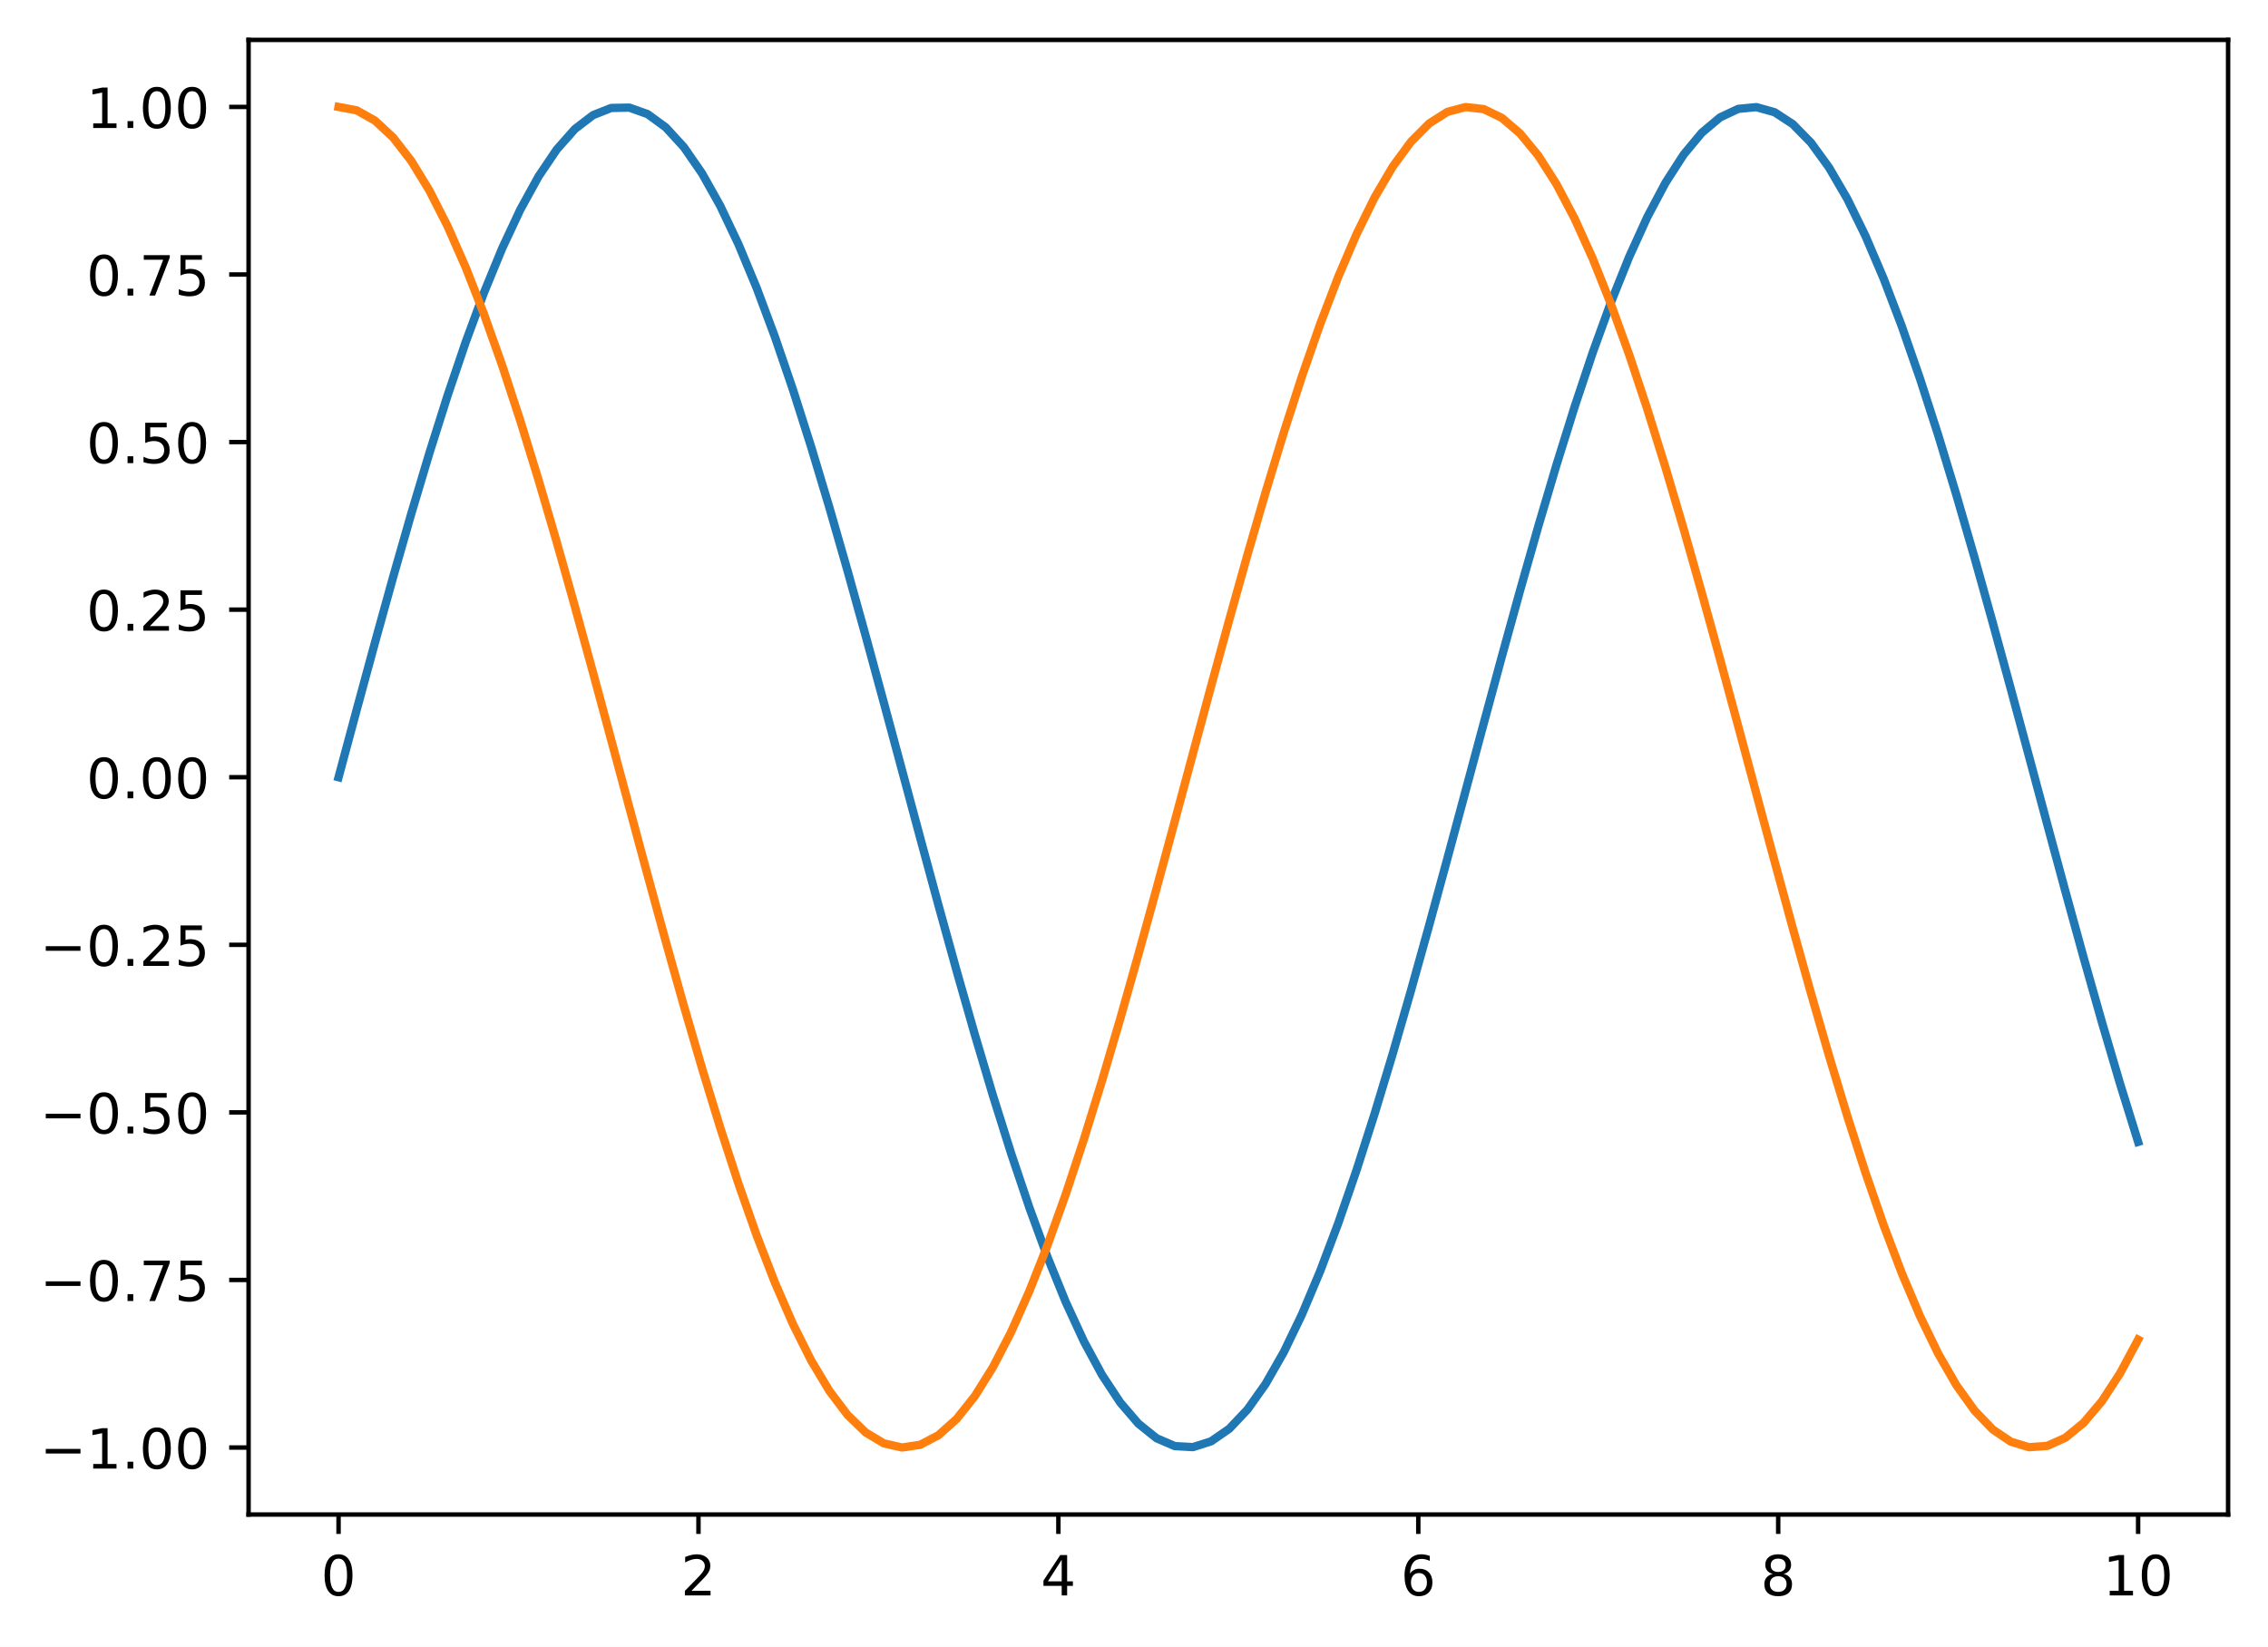
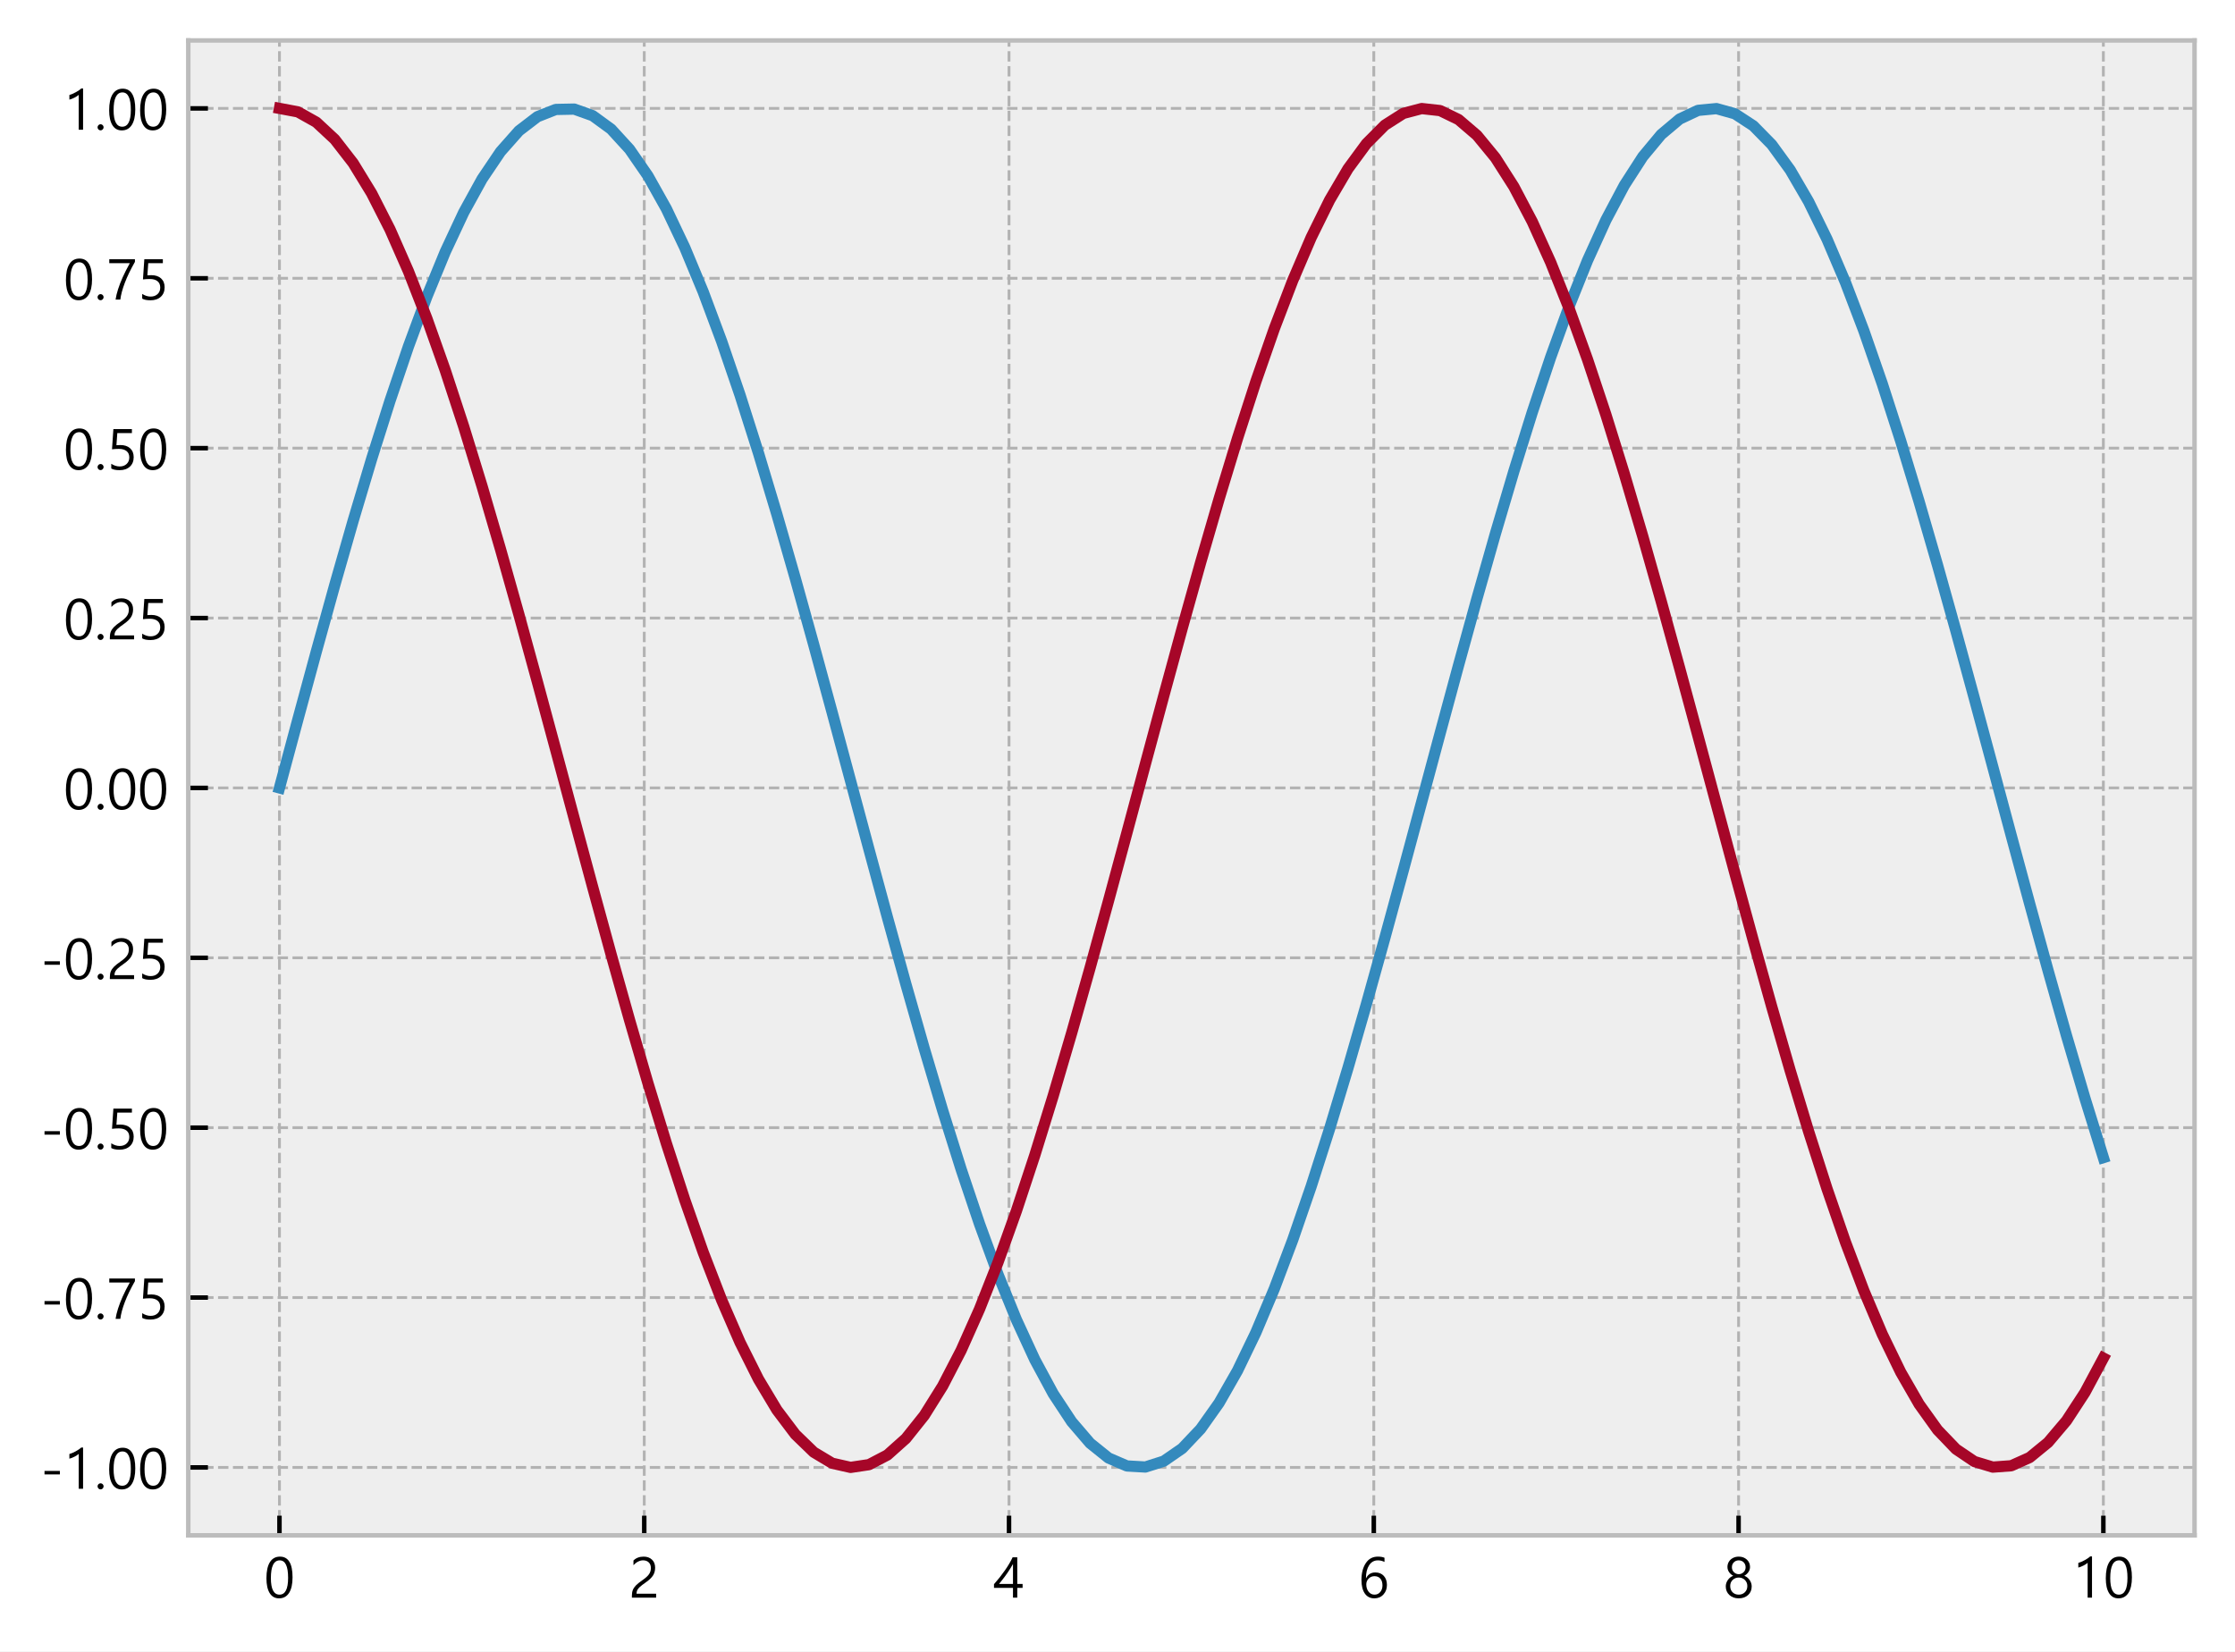
- <svg xmlns="http://www.w3.org/2000/svg" xmlns:xlink="http://www.w3.org/1999/xlink" width="409.165pt" height="297.19pt" viewBox="0 0 409.165 297.19" version="1.1">
+ <svg xmlns="http://www.w3.org/2000/svg" xmlns:xlink="http://www.w3.org/1999/xlink" width="397.832pt" height="293.968pt" viewBox="0 0 397.832 293.968" version="1.1">
  <defs>
    <style type="text/css">*{stroke-linejoin: round; stroke-linecap: butt}</style>
  </defs>
  <g id="figure_1">
    <g id="patch_1">
-       <path d="M 0 297.19  L 409.165 297.19  L 409.165 0  L 0 0  z " style="fill: #ffffff" />
+       <path d="M 0 293.968  L 397.832 293.968  L 397.832 0  L 0 0  z " style="fill: #ffffff" />
    </g>
    <g id="axes_1">
      <g id="patch_2">
-         <path d="M 44.845 273.312  L 401.965 273.312  L 401.965 7.2  L 44.845 7.2  z " style="fill: #ffffff" />
+         <path d="M 33.513 273.312  L 390.632 273.312  L 390.632 7.2  L 33.513 7.2  z " style="fill: #eeeeee" />
      </g>
      <g id="matplotlib.axis_1">
        <g id="xtick_1">
          <g id="line2d_1">
+             <path d="M 49.745 273.312  L 49.745 7.2  " clip-path="url(#pabc4a43510)" style="fill: none; stroke-dasharray: 1.85,0.8; stroke-dashoffset: 0; stroke: #b2b2b2; stroke-width: 0.5" />
+           </g>
+           <g id="line2d_2">
            <defs>
-               <path id="m4a1c28ba4c" d="M 0 0  L 0 3.5  " style="stroke: #000000; stroke-width: 0.8" />
+               <path id="md2c766c193" d="M 0 0  L 0 -3.5  " style="stroke: #000000; stroke-width: 0.8" />
            </defs>
            <g>
-               <use xlink:href="#m4a1c28ba4c" x="61.078" y="273.312" style="stroke: #000000; stroke-width: 0.8" />
+               <use xlink:href="#md2c766c193" x="49.745" y="273.312" style="stroke: #000000; stroke-width: 0.8" />
            </g>
          </g>
          <g id="text_1">
-             <g transform="translate(57.89679 287.9104) scale(0.1 -0.1)">
-               <defs>
-                 <path id="DejaVuSans-30" d="M 2034 4250  Q 1547 4250 1301 3770  Q 1056 3291 1056 2328  Q 1056 1369 1301 889  Q 1547 409 2034 409  Q 2525 409 2770 889  Q 3016 1369 3016 2328  Q 3016 3291 2770 3770  Q 2525 4250 2034 4250  z M 2034 4750  Q 2819 4750 3233 4129  Q 3647 3509 3647 2328  Q 3647 1150 3233 529  Q 2819 -91 2034 -91  Q 1250 -91 836 529  Q 422 1150 422 2328  Q 422 3509 836 4129  Q 1250 4750 2034 4750  z " transform="scale(0.015625)" />
-               </defs>
-               <use xlink:href="#DejaVuSans-30" />
+             <g transform="translate(46.99132 284.4042) scale(0.1 -0.1)">
+               <defs>
+                 <path id="MalgunGothic-30" d="M 278 2206  Q 278 3425 675 4050  Q 1072 4675 1819 4675  Q 3253 4675 3253 2319  Q 3253 1156 2854 539  Q 2456 -78 1716 -78  Q 1016 -78 647 520  Q 278 1119 278 2206  z M 784 2231  Q 784 344 1769 344  Q 2747 344 2747 2259  Q 2747 4250 1794 4250  Q 784 4250 784 2231  z " transform="scale(0.015625)" />
+               </defs>
+               <use xlink:href="#MalgunGothic-30" />
            </g>
          </g>
        </g>
        <g id="xtick_2">
-           <g id="line2d_2">
-             <g>
-               <use xlink:href="#m4a1c28ba4c" x="126.009" y="273.312" style="stroke: #000000; stroke-width: 0.8" />
+           <g id="line2d_3">
+             <path d="M 114.676 273.312  L 114.676 7.2  " clip-path="url(#pabc4a43510)" style="fill: none; stroke-dasharray: 1.85,0.8; stroke-dashoffset: 0; stroke: #b2b2b2; stroke-width: 0.5" />
+           </g>
+           <g id="line2d_4">
+             <g>
+               <use xlink:href="#md2c766c193" x="114.676" y="273.312" style="stroke: #000000; stroke-width: 0.8" />
            </g>
          </g>
          <g id="text_2">
-             <g transform="translate(122.8277 287.9104) scale(0.1 -0.1)">
-               <defs>
-                 <path id="DejaVuSans-32" d="M 1228 531  L 3431 531  L 3431 0  L 469 0  L 469 531  Q 828 903 1448 1529  Q 2069 2156 2228 2338  Q 2531 2678 2651 2914  Q 2772 3150 2772 3378  Q 2772 3750 2511 3984  Q 2250 4219 1831 4219  Q 1534 4219 1204 4116  Q 875 4013 500 3803  L 500 4441  Q 881 4594 1212 4672  Q 1544 4750 1819 4750  Q 2544 4750 2975 4387  Q 3406 4025 3406 3419  Q 3406 3131 3298 2873  Q 3191 2616 2906 2266  Q 2828 2175 2409 1742  Q 1991 1309 1228 531  z " transform="scale(0.015625)" />
-               </defs>
-               <use xlink:href="#DejaVuSans-32" />
+             <g transform="translate(111.9222 284.4042) scale(0.1 -0.1)">
+               <defs>
+                 <path id="MalgunGothic-32" d="M 2519 3372  Q 2519 3784 2275 4018  Q 2031 4253 1628 4253  Q 1341 4253 1053 4104  Q 766 3956 534 3697  L 534 4234  Q 981 4675 1691 4675  Q 2281 4675 2642 4334  Q 3003 3994 3003 3416  Q 3003 2919 2772 2545  Q 2541 2172 1984 1775  Q 1459 1406 1254 1215  Q 1050 1025 967 854  Q 884 684 884 450  L 3116 450  L 3116 0  L 356 0  L 356 225  Q 356 603 461 870  Q 566 1138 811 1392  Q 1056 1647 1597 2022  Q 2091 2363 2305 2670  Q 2519 2978 2519 3372  z " transform="scale(0.015625)" />
+               </defs>
+               <use xlink:href="#MalgunGothic-32" />
            </g>
          </g>
        </g>
        <g id="xtick_3">
-           <g id="line2d_3">
-             <g>
-               <use xlink:href="#m4a1c28ba4c" x="190.94" y="273.312" style="stroke: #000000; stroke-width: 0.8" />
+           <g id="line2d_5">
+             <path d="M 179.607 273.312  L 179.607 7.2  " clip-path="url(#pabc4a43510)" style="fill: none; stroke-dasharray: 1.85,0.8; stroke-dashoffset: 0; stroke: #b2b2b2; stroke-width: 0.5" />
+           </g>
+           <g id="line2d_6">
+             <g>
+               <use xlink:href="#md2c766c193" x="179.607" y="273.312" style="stroke: #000000; stroke-width: 0.8" />
            </g>
          </g>
          <g id="text_3">
-             <g transform="translate(187.7586 287.9104) scale(0.1 -0.1)">
-               <defs>
-                 <path id="DejaVuSans-34" d="M 2419 4116  L 825 1625  L 2419 1625  L 2419 4116  z M 2253 4666  L 3047 4666  L 3047 1625  L 3713 1625  L 3713 1100  L 3047 1100  L 3047 0  L 2419 0  L 2419 1100  L 313 1100  L 313 1709  L 2253 4666  z " transform="scale(0.015625)" />
-               </defs>
-               <use xlink:href="#DejaVuSans-34" />
+             <g transform="translate(176.8531 284.4042) scale(0.1 -0.1)">
+               <defs>
+                 <path id="MalgunGothic-34" d="M 2703 4600  L 2703 1563  L 3309 1563  L 3309 1113  L 2703 1113  L 2703 0  L 2213 0  L 2213 1113  L 50 1113  L 50 1534  Q 728 2297 1295 3109  Q 1863 3922 2172 4600  L 2703 4600  z M 625 1563  L 2213 1563  L 2213 3831  Q 1613 2788 959 1981  L 625 1563  z " transform="scale(0.015625)" />
+               </defs>
+               <use xlink:href="#MalgunGothic-34" />
            </g>
          </g>
        </g>
        <g id="xtick_4">
-           <g id="line2d_4">
-             <g>
-               <use xlink:href="#m4a1c28ba4c" x="255.871" y="273.312" style="stroke: #000000; stroke-width: 0.8" />
+           <g id="line2d_7">
+             <path d="M 244.538 273.312  L 244.538 7.2  " clip-path="url(#pabc4a43510)" style="fill: none; stroke-dasharray: 1.85,0.8; stroke-dashoffset: 0; stroke: #b2b2b2; stroke-width: 0.5" />
+           </g>
+           <g id="line2d_8">
+             <g>
+               <use xlink:href="#md2c766c193" x="244.538" y="273.312" style="stroke: #000000; stroke-width: 0.8" />
            </g>
          </g>
          <g id="text_4">
-             <g transform="translate(252.6895 287.9104) scale(0.1 -0.1)">
-               <defs>
-                 <path id="DejaVuSans-36" d="M 2113 2584  Q 1688 2584 1439 2293  Q 1191 2003 1191 1497  Q 1191 994 1439 701  Q 1688 409 2113 409  Q 2538 409 2786 701  Q 3034 994 3034 1497  Q 3034 2003 2786 2293  Q 2538 2584 2113 2584  z M 3366 4563  L 3366 3988  Q 3128 4100 2886 4159  Q 2644 4219 2406 4219  Q 1781 4219 1451 3797  Q 1122 3375 1075 2522  Q 1259 2794 1537 2939  Q 1816 3084 2150 3084  Q 2853 3084 3261 2657  Q 3669 2231 3669 1497  Q 3669 778 3244 343  Q 2819 -91 2113 -91  Q 1303 -91 875 529  Q 447 1150 447 2328  Q 447 3434 972 4092  Q 1497 4750 2381 4750  Q 2619 4750 2861 4703  Q 3103 4656 3366 4563  z " transform="scale(0.015625)" />
-               </defs>
-               <use xlink:href="#DejaVuSans-36" />
+             <g transform="translate(241.784 284.4042) scale(0.1 -0.1)">
+               <defs>
+                 <path id="MalgunGothic-36" d="M 2981 4069  Q 2619 4250 2228 4250  Q 1591 4250 1228 3689  Q 866 3128 869 2213  L 884 2213  Q 1203 2872 1938 2872  Q 2547 2872 2903 2478  Q 3259 2084 3259 1450  Q 3259 797 2857 359  Q 2456 -78 1825 -78  Q 1116 -78 736 478  Q 356 1034 356 2019  Q 356 3181 847 3928  Q 1338 4675 2222 4675  Q 2700 4675 2981 4544  L 2981 4069  z M 906 1506  Q 906 1022 1165 683  Q 1425 344 1844 344  Q 2247 344 2498 645  Q 2750 947 2750 1388  Q 2750 1888 2509 2167  Q 2269 2447 1838 2447  Q 1444 2447 1175 2173  Q 906 1900 906 1506  z " transform="scale(0.015625)" />
+               </defs>
+               <use xlink:href="#MalgunGothic-36" />
            </g>
          </g>
        </g>
        <g id="xtick_5">
-           <g id="line2d_5">
-             <g>
-               <use xlink:href="#m4a1c28ba4c" x="320.802" y="273.312" style="stroke: #000000; stroke-width: 0.8" />
+           <g id="line2d_9">
+             <path d="M 309.469 273.312  L 309.469 7.2  " clip-path="url(#pabc4a43510)" style="fill: none; stroke-dasharray: 1.85,0.8; stroke-dashoffset: 0; stroke: #b2b2b2; stroke-width: 0.5" />
+           </g>
+           <g id="line2d_10">
+             <g>
+               <use xlink:href="#md2c766c193" x="309.469" y="273.312" style="stroke: #000000; stroke-width: 0.8" />
            </g>
          </g>
          <g id="text_5">
-             <g transform="translate(317.6204 287.9104) scale(0.1 -0.1)">
-               <defs>
-                 <path id="DejaVuSans-38" d="M 2034 2216  Q 1584 2216 1326 1975  Q 1069 1734 1069 1313  Q 1069 891 1326 650  Q 1584 409 2034 409  Q 2484 409 2743 651  Q 3003 894 3003 1313  Q 3003 1734 2745 1975  Q 2488 2216 2034 2216  z M 1403 2484  Q 997 2584 770 2862  Q 544 3141 544 3541  Q 544 4100 942 4425  Q 1341 4750 2034 4750  Q 2731 4750 3128 4425  Q 3525 4100 3525 3541  Q 3525 3141 3298 2862  Q 3072 2584 2669 2484  Q 3125 2378 3379 2068  Q 3634 1759 3634 1313  Q 3634 634 3220 271  Q 2806 -91 2034 -91  Q 1263 -91 848 271  Q 434 634 434 1313  Q 434 1759 690 2068  Q 947 2378 1403 2484  z M 1172 3481  Q 1172 3119 1398 2916  Q 1625 2713 2034 2713  Q 2441 2713 2670 2916  Q 2900 3119 2900 3481  Q 2900 3844 2670 4047  Q 2441 4250 2034 4250  Q 1625 4250 1398 4047  Q 1172 3844 1172 3481  z " transform="scale(0.015625)" />
-               </defs>
-               <use xlink:href="#DejaVuSans-38" />
+             <g transform="translate(306.715 284.4042) scale(0.1 -0.1)">
+               <defs>
+                 <path id="MalgunGothic-38" d="M 303 1281  Q 303 1669 539 2011  Q 775 2353 1153 2494  Q 856 2647 675 2915  Q 494 3184 494 3500  Q 494 3828 659 4098  Q 825 4369 1122 4522  Q 1419 4675 1778 4675  Q 2334 4675 2700 4342  Q 3066 4009 3066 3500  Q 3066 3181 2881 2914  Q 2697 2647 2413 2494  Q 2788 2350 3022 2009  Q 3256 1669 3256 1281  Q 3256 672 2843 297  Q 2431 -78 1778 -78  Q 1131 -78 717 301  Q 303 681 303 1281  z M 809 1328  Q 809 878 1081 611  Q 1353 344 1781 344  Q 2206 344 2482 619  Q 2759 894 2759 1328  Q 2759 1731 2482 2011  Q 2206 2291 1781 2291  Q 1372 2291 1090 2020  Q 809 1750 809 1328  z M 1003 3459  Q 1003 3125 1234 2900  Q 1466 2675 1781 2675  Q 2097 2675 2330 2900  Q 2563 3125 2563 3459  Q 2563 3803 2341 4026  Q 2119 4250 1781 4250  Q 1450 4250 1226 4029  Q 1003 3809 1003 3459  z " transform="scale(0.015625)" />
+               </defs>
+               <use xlink:href="#MalgunGothic-38" />
            </g>
          </g>
        </g>
        <g id="xtick_6">
-           <g id="line2d_6">
-             <g>
-               <use xlink:href="#m4a1c28ba4c" x="385.733" y="273.312" style="stroke: #000000; stroke-width: 0.8" />
+           <g id="line2d_11">
+             <path d="M 374.4 273.312  L 374.4 7.2  " clip-path="url(#pabc4a43510)" style="fill: none; stroke-dasharray: 1.85,0.8; stroke-dashoffset: 0; stroke: #b2b2b2; stroke-width: 0.5" />
+           </g>
+           <g id="line2d_12">
+             <g>
+               <use xlink:href="#md2c766c193" x="374.4" y="273.312" style="stroke: #000000; stroke-width: 0.8" />
            </g>
          </g>
          <g id="text_6">
-             <g transform="translate(379.3701 287.9104) scale(0.1 -0.1)">
-               <defs>
-                 <path id="DejaVuSans-31" d="M 794 531  L 1825 531  L 1825 4091  L 703 3866  L 703 4441  L 1819 4666  L 2450 4666  L 2450 531  L 3481 531  L 3481 0  L 794 0  L 794 531  z " transform="scale(0.015625)" />
-               </defs>
-               <use xlink:href="#DejaVuSans-31" />
-               <use xlink:href="#DejaVuSans-30" x="63.623" />
+             <g transform="translate(368.892 284.4042) scale(0.1 -0.1)">
+               <defs>
+                 <path id="MalgunGothic-31" d="M 2231 0  L 1734 0  L 1734 3972  Q 1591 3828 1266 3661  Q 941 3494 672 3428  L 672 3959  Q 1016 4056 1409 4275  Q 1803 4494 2031 4700  L 2231 4700  L 2231 0  z " transform="scale(0.015625)" />
+               </defs>
+               <use xlink:href="#MalgunGothic-31" />
+               <use xlink:href="#MalgunGothic-30" x="55.078" />
            </g>
          </g>
        </g>
      </g>
      <g id="matplotlib.axis_2">
        <g id="ytick_1">
-           <g id="line2d_7">
+           <g id="line2d_13">
+             <path d="M 33.513 261.222  L 390.632 261.222  " clip-path="url(#pabc4a43510)" style="fill: none; stroke-dasharray: 1.85,0.8; stroke-dashoffset: 0; stroke: #b2b2b2; stroke-width: 0.5" />
+           </g>
+           <g id="line2d_14">
            <defs>
-               <path id="mdcab8901da" d="M 0 0  L -3.5 0  " style="stroke: #000000; stroke-width: 0.8" />
+               <path id="mb846f2d282" d="M 0 0  L 3.5 0  " style="stroke: #000000; stroke-width: 0.8" />
            </defs>
            <g>
-               <use xlink:href="#mdcab8901da" x="44.845" y="261.222" style="stroke: #000000; stroke-width: 0.8" />
+               <use xlink:href="#mb846f2d282" x="33.513" y="261.222" style="stroke: #000000; stroke-width: 0.8" />
            </g>
          </g>
          <g id="text_7">
-             <g transform="translate(7.2 265.0216) scale(0.1 -0.1)">
-               <defs>
-                 <path id="DejaVuSans-2212" d="M 678 2272  L 4684 2272  L 4684 1741  L 678 1741  L 678 2272  z " transform="scale(0.015625)" />
-                 <path id="DejaVuSans-2e" d="M 684 794  L 1344 794  L 1344 0  L 684 0  L 684 794  z " transform="scale(0.015625)" />
-               </defs>
-               <use xlink:href="#DejaVuSans-2212" />
-               <use xlink:href="#DejaVuSans-31" x="83.789" />
-               <use xlink:href="#DejaVuSans-2e" x="147.412" />
-               <use xlink:href="#DejaVuSans-30" x="179.199" />
-               <use xlink:href="#DejaVuSans-30" x="242.822" />
+             <g transform="translate(7.2 265.0185) scale(0.1 -0.1)">
+               <defs>
+                 <path id="MalgunGothic-2d" d="M 2213 1634  L 463 1634  L 463 2031  L 2213 2031  L 2213 1634  z " transform="scale(0.015625)" />
+                 <path id="MalgunGothic-2e" d="M 356 275  Q 356 422 459 523  Q 563 625 700 625  Q 838 625 941 523  Q 1044 422 1044 275  Q 1044 138 942 33  Q 841 -72 700 -72  Q 559 -72 457 29  Q 356 131 356 275  z " transform="scale(0.015625)" />
+               </defs>
+               <use xlink:href="#MalgunGothic-2d" />
+               <use xlink:href="#MalgunGothic-31" x="41.016" />
+               <use xlink:href="#MalgunGothic-2e" x="96.094" />
+               <use xlink:href="#MalgunGothic-30" x="117.969" />
+               <use xlink:href="#MalgunGothic-30" x="173.047" />
            </g>
          </g>
        </g>
        <g id="ytick_2">
-           <g id="line2d_8">
-             <g>
-               <use xlink:href="#mdcab8901da" x="44.845" y="230.982" style="stroke: #000000; stroke-width: 0.8" />
+           <g id="line2d_15">
+             <path d="M 33.513 230.982  L 390.632 230.982  " clip-path="url(#pabc4a43510)" style="fill: none; stroke-dasharray: 1.85,0.8; stroke-dashoffset: 0; stroke: #b2b2b2; stroke-width: 0.5" />
+           </g>
+           <g id="line2d_16">
+             <g>
+               <use xlink:href="#mb846f2d282" x="33.513" y="230.982" style="stroke: #000000; stroke-width: 0.8" />
            </g>
          </g>
          <g id="text_8">
-             <g transform="translate(7.2 234.7808) scale(0.1 -0.1)">
-               <defs>
-                 <path id="DejaVuSans-37" d="M 525 4666  L 3525 4666  L 3525 4397  L 1831 0  L 1172 0  L 2766 4134  L 525 4134  L 525 4666  z " transform="scale(0.015625)" />
-                 <path id="DejaVuSans-35" d="M 691 4666  L 3169 4666  L 3169 4134  L 1269 4134  L 1269 2991  Q 1406 3038 1543 3061  Q 1681 3084 1819 3084  Q 2600 3084 3056 2656  Q 3513 2228 3513 1497  Q 3513 744 3044 326  Q 2575 -91 1722 -91  Q 1428 -91 1123 -41  Q 819 9 494 109  L 494 744  Q 775 591 1075 516  Q 1375 441 1709 441  Q 2250 441 2565 725  Q 2881 1009 2881 1497  Q 2881 1984 2565 2268  Q 2250 2553 1709 2553  Q 1456 2553 1204 2497  Q 953 2441 691 2322  L 691 4666  z " transform="scale(0.015625)" />
-               </defs>
-               <use xlink:href="#DejaVuSans-2212" />
-               <use xlink:href="#DejaVuSans-30" x="83.789" />
-               <use xlink:href="#DejaVuSans-2e" x="147.412" />
-               <use xlink:href="#DejaVuSans-37" x="179.199" />
-               <use xlink:href="#DejaVuSans-35" x="242.822" />
+             <g transform="translate(7.2 234.7777) scale(0.1 -0.1)">
+               <defs>
+                 <path id="MalgunGothic-37" d="M 3213 4297  Q 2478 3006 2064 1918  Q 1650 831 1550 0  L 1009 0  Q 1084 531 1290 1176  Q 1497 1822 1815 2537  Q 2134 3253 2631 4147  L 291 4147  L 291 4600  L 3213 4600  L 3213 4297  z " transform="scale(0.015625)" />
+                 <path id="MalgunGothic-35" d="M 3072 1403  Q 3072 722 2636 322  Q 2200 -78 1469 -78  Q 828 -78 516 113  L 516 650  Q 994 344 1475 344  Q 1969 344 2270 630  Q 2572 916 2572 1372  Q 2572 1838 2265 2092  Q 1959 2347 1381 2347  Q 994 2347 603 2300  L 759 4600  L 2869 4600  L 2869 4147  L 1206 4147  L 1106 2763  Q 1347 2784 1547 2784  Q 2263 2784 2667 2414  Q 3072 2044 3072 1403  z " transform="scale(0.015625)" />
+               </defs>
+               <use xlink:href="#MalgunGothic-2d" />
+               <use xlink:href="#MalgunGothic-30" x="41.016" />
+               <use xlink:href="#MalgunGothic-2e" x="96.094" />
+               <use xlink:href="#MalgunGothic-37" x="117.969" />
+               <use xlink:href="#MalgunGothic-35" x="173.047" />
            </g>
          </g>
        </g>
        <g id="ytick_3">
-           <g id="line2d_9">
-             <g>
-               <use xlink:href="#mdcab8901da" x="44.845" y="200.741" style="stroke: #000000; stroke-width: 0.8" />
+           <g id="line2d_17">
+             <path d="M 33.513 200.741  L 390.632 200.741  " clip-path="url(#pabc4a43510)" style="fill: none; stroke-dasharray: 1.85,0.8; stroke-dashoffset: 0; stroke: #b2b2b2; stroke-width: 0.5" />
+           </g>
+           <g id="line2d_18">
+             <g>
+               <use xlink:href="#mb846f2d282" x="33.513" y="200.741" style="stroke: #000000; stroke-width: 0.8" />
            </g>
          </g>
          <g id="text_9">
-             <g transform="translate(7.2 204.54) scale(0.1 -0.1)">
-               <use xlink:href="#DejaVuSans-2212" />
-               <use xlink:href="#DejaVuSans-30" x="83.789" />
-               <use xlink:href="#DejaVuSans-2e" x="147.412" />
-               <use xlink:href="#DejaVuSans-35" x="179.199" />
-               <use xlink:href="#DejaVuSans-30" x="242.822" />
+             <g transform="translate(7.2 204.5369) scale(0.1 -0.1)">
+               <use xlink:href="#MalgunGothic-2d" />
+               <use xlink:href="#MalgunGothic-30" x="41.016" />
+               <use xlink:href="#MalgunGothic-2e" x="96.094" />
+               <use xlink:href="#MalgunGothic-35" x="117.969" />
+               <use xlink:href="#MalgunGothic-30" x="173.047" />
            </g>
          </g>
        </g>
        <g id="ytick_4">
-           <g id="line2d_10">
-             <g>
-               <use xlink:href="#mdcab8901da" x="44.845" y="170.5" style="stroke: #000000; stroke-width: 0.8" />
+           <g id="line2d_19">
+             <path d="M 33.513 170.5  L 390.632 170.5  " clip-path="url(#pabc4a43510)" style="fill: none; stroke-dasharray: 1.85,0.8; stroke-dashoffset: 0; stroke: #b2b2b2; stroke-width: 0.5" />
+           </g>
+           <g id="line2d_20">
+             <g>
+               <use xlink:href="#mb846f2d282" x="33.513" y="170.5" style="stroke: #000000; stroke-width: 0.8" />
            </g>
          </g>
          <g id="text_10">
-             <g transform="translate(7.2 174.2992) scale(0.1 -0.1)">
-               <use xlink:href="#DejaVuSans-2212" />
-               <use xlink:href="#DejaVuSans-30" x="83.789" />
-               <use xlink:href="#DejaVuSans-2e" x="147.412" />
-               <use xlink:href="#DejaVuSans-32" x="179.199" />
-               <use xlink:href="#DejaVuSans-35" x="242.822" />
+             <g transform="translate(7.2 174.2961) scale(0.1 -0.1)">
+               <use xlink:href="#MalgunGothic-2d" />
+               <use xlink:href="#MalgunGothic-30" x="41.016" />
+               <use xlink:href="#MalgunGothic-2e" x="96.094" />
+               <use xlink:href="#MalgunGothic-32" x="117.969" />
+               <use xlink:href="#MalgunGothic-35" x="173.047" />
            </g>
          </g>
        </g>
        <g id="ytick_5">
-           <g id="line2d_11">
-             <g>
-               <use xlink:href="#mdcab8901da" x="44.845" y="140.259" style="stroke: #000000; stroke-width: 0.8" />
+           <g id="line2d_21">
+             <path d="M 33.513 140.259  L 390.632 140.259  " clip-path="url(#pabc4a43510)" style="fill: none; stroke-dasharray: 1.85,0.8; stroke-dashoffset: 0; stroke: #b2b2b2; stroke-width: 0.5" />
+           </g>
+           <g id="line2d_22">
+             <g>
+               <use xlink:href="#mb846f2d282" x="33.513" y="140.259" style="stroke: #000000; stroke-width: 0.8" />
            </g>
          </g>
          <g id="text_11">
-             <g transform="translate(15.57969 144.0584) scale(0.1 -0.1)">
-               <use xlink:href="#DejaVuSans-30" />
-               <use xlink:href="#DejaVuSans-2e" x="63.623" />
-               <use xlink:href="#DejaVuSans-30" x="95.41" />
-               <use xlink:href="#DejaVuSans-30" x="159.033" />
+             <g transform="translate(11.30156 144.0553) scale(0.1 -0.1)">
+               <use xlink:href="#MalgunGothic-30" />
+               <use xlink:href="#MalgunGothic-2e" x="55.078" />
+               <use xlink:href="#MalgunGothic-30" x="76.953" />
+               <use xlink:href="#MalgunGothic-30" x="132.031" />
            </g>
          </g>
        </g>
        <g id="ytick_6">
-           <g id="line2d_12">
-             <g>
-               <use xlink:href="#mdcab8901da" x="44.845" y="110.018" style="stroke: #000000; stroke-width: 0.8" />
+           <g id="line2d_23">
+             <path d="M 33.513 110.018  L 390.632 110.018  " clip-path="url(#pabc4a43510)" style="fill: none; stroke-dasharray: 1.85,0.8; stroke-dashoffset: 0; stroke: #b2b2b2; stroke-width: 0.5" />
+           </g>
+           <g id="line2d_24">
+             <g>
+               <use xlink:href="#mb846f2d282" x="33.513" y="110.018" style="stroke: #000000; stroke-width: 0.8" />
            </g>
          </g>
          <g id="text_12">
-             <g transform="translate(15.57969 113.8176) scale(0.1 -0.1)">
-               <use xlink:href="#DejaVuSans-30" />
-               <use xlink:href="#DejaVuSans-2e" x="63.623" />
-               <use xlink:href="#DejaVuSans-32" x="95.41" />
-               <use xlink:href="#DejaVuSans-35" x="159.033" />
+             <g transform="translate(11.30156 113.8145) scale(0.1 -0.1)">
+               <use xlink:href="#MalgunGothic-30" />
+               <use xlink:href="#MalgunGothic-2e" x="55.078" />
+               <use xlink:href="#MalgunGothic-32" x="76.953" />
+               <use xlink:href="#MalgunGothic-35" x="132.031" />
            </g>
          </g>
        </g>
        <g id="ytick_7">
-           <g id="line2d_13">
-             <g>
-               <use xlink:href="#mdcab8901da" x="44.845" y="79.778" style="stroke: #000000; stroke-width: 0.8" />
+           <g id="line2d_25">
+             <path d="M 33.513 79.778  L 390.632 79.778  " clip-path="url(#pabc4a43510)" style="fill: none; stroke-dasharray: 1.85,0.8; stroke-dashoffset: 0; stroke: #b2b2b2; stroke-width: 0.5" />
+           </g>
+           <g id="line2d_26">
+             <g>
+               <use xlink:href="#mb846f2d282" x="33.513" y="79.778" style="stroke: #000000; stroke-width: 0.8" />
            </g>
          </g>
          <g id="text_13">
-             <g transform="translate(15.57969 83.57682) scale(0.1 -0.1)">
-               <use xlink:href="#DejaVuSans-30" />
-               <use xlink:href="#DejaVuSans-2e" x="63.623" />
-               <use xlink:href="#DejaVuSans-35" x="95.41" />
-               <use xlink:href="#DejaVuSans-30" x="159.033" />
+             <g transform="translate(11.30156 83.57369) scale(0.1 -0.1)">
+               <use xlink:href="#MalgunGothic-30" />
+               <use xlink:href="#MalgunGothic-2e" x="55.078" />
+               <use xlink:href="#MalgunGothic-35" x="76.953" />
+               <use xlink:href="#MalgunGothic-30" x="132.031" />
            </g>
          </g>
        </g>
        <g id="ytick_8">
-           <g id="line2d_14">
-             <g>
-               <use xlink:href="#mdcab8901da" x="44.845" y="49.537" style="stroke: #000000; stroke-width: 0.8" />
+           <g id="line2d_27">
+             <path d="M 33.513 49.537  L 390.632 49.537  " clip-path="url(#pabc4a43510)" style="fill: none; stroke-dasharray: 1.85,0.8; stroke-dashoffset: 0; stroke: #b2b2b2; stroke-width: 0.5" />
+           </g>
+           <g id="line2d_28">
+             <g>
+               <use xlink:href="#mb846f2d282" x="33.513" y="49.537" style="stroke: #000000; stroke-width: 0.8" />
            </g>
          </g>
          <g id="text_14">
-             <g transform="translate(15.57969 53.33602) scale(0.1 -0.1)">
-               <use xlink:href="#DejaVuSans-30" />
-               <use xlink:href="#DejaVuSans-2e" x="63.623" />
-               <use xlink:href="#DejaVuSans-37" x="95.41" />
-               <use xlink:href="#DejaVuSans-35" x="159.033" />
+             <g transform="translate(11.30156 53.33289) scale(0.1 -0.1)">
+               <use xlink:href="#MalgunGothic-30" />
+               <use xlink:href="#MalgunGothic-2e" x="55.078" />
+               <use xlink:href="#MalgunGothic-37" x="76.953" />
+               <use xlink:href="#MalgunGothic-35" x="132.031" />
            </g>
          </g>
        </g>
        <g id="ytick_9">
-           <g id="line2d_15">
-             <g>
-               <use xlink:href="#mdcab8901da" x="44.845" y="19.296" style="stroke: #000000; stroke-width: 0.8" />
+           <g id="line2d_29">
+             <path d="M 33.513 19.296  L 390.632 19.296  " clip-path="url(#pabc4a43510)" style="fill: none; stroke-dasharray: 1.85,0.8; stroke-dashoffset: 0; stroke: #b2b2b2; stroke-width: 0.5" />
+           </g>
+           <g id="line2d_30">
+             <g>
+               <use xlink:href="#mb846f2d282" x="33.513" y="19.296" style="stroke: #000000; stroke-width: 0.8" />
            </g>
          </g>
          <g id="text_15">
-             <g transform="translate(15.57969 23.09522) scale(0.1 -0.1)">
-               <use xlink:href="#DejaVuSans-31" />
-               <use xlink:href="#DejaVuSans-2e" x="63.623" />
-               <use xlink:href="#DejaVuSans-30" x="95.41" />
-               <use xlink:href="#DejaVuSans-30" x="159.033" />
-             </g>
-           </g>
-         </g>
-       </g>
-       <g id="line2d_16">
-         <path d="M 61.078 140.259  L 64.357 128.061  L 67.637 115.988  L 70.916 104.162  L 74.195 92.704  L 77.475 81.731  L 80.754 71.354  L 84.033 61.68  L 87.313 52.807  L 90.592 44.826  L 93.871 37.817  L 97.151 31.853  L 100.43 26.994  L 103.709 23.289  L 106.989 20.777  L 110.268 19.483  L 113.547 19.42  L 116.827 20.59  L 120.106 22.979  L 123.385 26.563  L 126.665 31.307  L 129.944 37.161  L 133.223 44.067  L 136.503 51.953  L 139.782 60.739  L 143.062 70.336  L 146.341 80.646  L 149.62 91.563  L 152.9 102.977  L 156.179 114.771  L 159.458 126.825  L 162.738 139.016  L 166.017 151.219  L 169.296 163.311  L 172.576 175.168  L 175.855 186.668  L 179.134 197.696  L 182.414 208.138  L 185.693 217.889  L 188.972 226.847  L 192.252 234.923  L 195.531 242.035  L 198.81 248.108  L 202.09 253.082  L 205.369 256.906  L 208.648 259.541  L 211.928 260.96  L 215.207 261.148  L 218.486 260.104  L 221.766 257.838  L 225.045 254.374  L 228.324 249.746  L 231.604 244.002  L 234.883 237.2  L 238.162 229.411  L 241.442 220.712  L 244.721 211.193  L 248 200.951  L 251.28 190.091  L 254.559 178.722  L 257.838 166.961  L 261.118 154.928  L 264.397 142.746  L 267.676 130.538  L 270.956 118.429  L 274.235 106.543  L 277.514 95.001  L 280.794 83.92  L 284.073 73.413  L 287.352 63.588  L 290.632 54.544  L 293.911 46.374  L 297.19 39.161  L 300.47 32.979  L 303.749 27.891  L 307.028 23.948  L 310.308 21.19  L 313.587 19.647  L 316.866 19.333  L 320.146 20.252  L 323.425 22.394  L 326.704 25.738  L 329.984 30.25  L 333.263 35.883  L 336.543 42.579  L 339.822 50.272  L 343.101 58.882  L 346.381 68.322  L 349.66 78.495  L 352.939 89.297  L 356.219 100.619  L 359.498 112.346  L 362.777 124.357  L 366.057 136.529  L 369.336 148.74  L 372.615 160.865  L 375.895 172.779  L 379.174 184.362  L 382.453 195.496  L 385.733 206.066  " clip-path="url(#pa45654c92b)" style="fill: none; stroke: #1f77b4; stroke-width: 1.5; stroke-linecap: square" />
-       </g>
-       <g id="line2d_17">
-         <path d="M 61.078 19.296  L 64.357 19.913  L 67.637 21.756  L 70.916 24.807  L 74.195 29.036  L 77.475 34.398  L 80.754 40.84  L 84.033 48.295  L 87.313 56.687  L 90.592 65.932  L 93.871 75.934  L 97.151 86.592  L 100.43 97.797  L 103.709 109.435  L 106.989 121.387  L 110.268 133.532  L 113.547 145.745  L 116.827 157.902  L 120.106 169.879  L 123.385 181.555  L 126.665 192.809  L 129.944 203.528  L 133.223 213.602  L 136.503 222.928  L 139.782 231.411  L 143.062 238.965  L 146.341 245.513  L 149.62 250.988  L 152.9 255.334  L 156.179 258.507  L 159.458 260.474  L 162.738 261.216  L 166.017 260.725  L 169.296 259.006  L 172.576 256.076  L 175.855 251.965  L 179.134 246.716  L 182.414 240.382  L 185.693 233.027  L 188.972 224.726  L 192.252 215.564  L 195.531 205.634  L 198.81 195.038  L 202.09 183.883  L 205.369 172.284  L 208.648 160.358  L 211.928 148.228  L 215.207 136.016  L 218.486 123.847  L 221.766 111.846  L 225.045 100.134  L 228.324 88.832  L 231.604 78.054  L 234.883 67.909  L 238.162 58.503  L 241.442 49.93  L 244.721 42.277  L 248 35.624  L 251.28 30.037  L 254.559 25.574  L 257.838 22.28  L 261.118 20.189  L 264.397 19.322  L 267.676 19.687  L 270.956 21.282  L 274.235 24.09  L 277.514 28.082  L 280.794 33.217  L 284.073 39.444  L 287.352 46.699  L 290.632 54.907  L 293.911 63.986  L 297.19 73.842  L 300.47 84.375  L 303.749 95.478  L 307.028 107.037  L 310.308 118.935  L 313.587 131.05  L 316.866 143.26  L 320.146 155.438  L 323.425 167.462  L 326.704 179.209  L 329.984 190.558  L 333.263 201.395  L 336.543 211.609  L 339.822 221.095  L 343.101 229.757  L 346.381 237.507  L 349.66 244.265  L 352.939 249.963  L 356.219 254.543  L 359.498 257.958  L 362.777 260.172  L 366.057 261.165  L 369.336 260.925  L 372.615 259.454  L 375.895 256.769  L 379.174 252.896  L 382.453 247.874  L 385.733 241.756  " clip-path="url(#pa45654c92b)" style="fill: none; stroke: #ff7f0e; stroke-width: 1.5; stroke-linecap: square" />
+             <g transform="translate(11.30156 23.09209) scale(0.1 -0.1)">
+               <use xlink:href="#MalgunGothic-31" />
+               <use xlink:href="#MalgunGothic-2e" x="55.078" />
+               <use xlink:href="#MalgunGothic-30" x="76.953" />
+               <use xlink:href="#MalgunGothic-30" x="132.031" />
+             </g>
+           </g>
+         </g>
+       </g>
+       <g id="line2d_31">
+         <path d="M 49.745 140.259  L 53.025 128.061  L 56.304 115.988  L 59.583 104.162  L 62.863 92.704  L 66.142 81.731  L 69.421 71.354  L 72.701 61.68  L 75.98 52.807  L 79.259 44.826  L 82.539 37.817  L 85.818 31.853  L 89.097 26.994  L 92.377 23.289  L 95.656 20.777  L 98.935 19.483  L 102.215 19.42  L 105.494 20.59  L 108.773 22.979  L 112.053 26.563  L 115.332 31.307  L 118.611 37.161  L 121.891 44.067  L 125.17 51.953  L 128.449 60.739  L 131.729 70.336  L 135.008 80.646  L 138.287 91.563  L 141.567 102.977  L 144.846 114.771  L 148.125 126.825  L 151.405 139.016  L 154.684 151.219  L 157.963 163.311  L 161.243 175.168  L 164.522 186.668  L 167.801 197.696  L 171.081 208.138  L 174.36 217.889  L 177.639 226.847  L 180.919 234.923  L 184.198 242.035  L 187.477 248.108  L 190.757 253.082  L 194.036 256.906  L 197.315 259.541  L 200.595 260.96  L 203.874 261.148  L 207.153 260.104  L 210.433 257.838  L 213.712 254.374  L 216.992 249.746  L 220.271 244.002  L 223.55 237.2  L 226.83 229.411  L 230.109 220.712  L 233.388 211.193  L 236.668 200.951  L 239.947 190.091  L 243.226 178.722  L 246.506 166.961  L 249.785 154.928  L 253.064 142.746  L 256.344 130.538  L 259.623 118.429  L 262.902 106.543  L 266.182 95.001  L 269.461 83.92  L 272.74 73.413  L 276.02 63.588  L 279.299 54.544  L 282.578 46.374  L 285.858 39.161  L 289.137 32.979  L 292.416 27.891  L 295.696 23.948  L 298.975 21.19  L 302.254 19.647  L 305.534 19.333  L 308.813 20.252  L 312.092 22.394  L 315.372 25.738  L 318.651 30.25  L 321.93 35.883  L 325.21 42.579  L 328.489 50.272  L 331.768 58.882  L 335.048 68.322  L 338.327 78.495  L 341.606 89.297  L 344.886 100.619  L 348.165 112.346  L 351.444 124.357  L 354.724 136.529  L 358.003 148.74  L 361.282 160.865  L 364.562 172.779  L 367.841 184.362  L 371.12 195.496  L 374.4 206.066  " clip-path="url(#pabc4a43510)" style="fill: none; stroke: #348abd; stroke-width: 2; stroke-linecap: square" />
+       </g>
+       <g id="line2d_32">
+         <path d="M 49.745 19.296  L 53.025 19.913  L 56.304 21.756  L 59.583 24.807  L 62.863 29.036  L 66.142 34.398  L 69.421 40.84  L 72.701 48.295  L 75.98 56.687  L 79.259 65.932  L 82.539 75.934  L 85.818 86.592  L 89.097 97.797  L 92.377 109.435  L 95.656 121.387  L 98.935 133.532  L 102.215 145.745  L 105.494 157.902  L 108.773 169.879  L 112.053 181.555  L 115.332 192.809  L 118.611 203.528  L 121.891 213.602  L 125.17 222.928  L 128.449 231.411  L 131.729 238.965  L 135.008 245.513  L 138.287 250.988  L 141.567 255.334  L 144.846 258.507  L 148.125 260.474  L 151.405 261.216  L 154.684 260.725  L 157.963 259.006  L 161.243 256.076  L 164.522 251.965  L 167.801 246.716  L 171.081 240.382  L 174.36 233.027  L 177.639 224.726  L 180.919 215.564  L 184.198 205.634  L 187.477 195.038  L 190.757 183.883  L 194.036 172.284  L 197.315 160.358  L 200.595 148.228  L 203.874 136.016  L 207.153 123.847  L 210.433 111.846  L 213.712 100.134  L 216.992 88.832  L 220.271 78.054  L 223.55 67.909  L 226.83 58.503  L 230.109 49.93  L 233.388 42.277  L 236.668 35.624  L 239.947 30.037  L 243.226 25.574  L 246.506 22.28  L 249.785 20.189  L 253.064 19.322  L 256.344 19.687  L 259.623 21.282  L 262.902 24.09  L 266.182 28.082  L 269.461 33.217  L 272.74 39.444  L 276.02 46.699  L 279.299 54.907  L 282.578 63.986  L 285.858 73.842  L 289.137 84.375  L 292.416 95.478  L 295.696 107.037  L 298.975 118.935  L 302.254 131.05  L 305.534 143.26  L 308.813 155.438  L 312.092 167.462  L 315.372 179.209  L 318.651 190.558  L 321.93 201.395  L 325.21 211.609  L 328.489 221.095  L 331.768 229.757  L 335.048 237.507  L 338.327 244.265  L 341.606 249.963  L 344.886 254.543  L 348.165 257.958  L 351.444 260.172  L 354.724 261.165  L 358.003 260.925  L 361.282 259.454  L 364.562 256.769  L 367.841 252.896  L 371.12 247.874  L 374.4 241.756  " clip-path="url(#pabc4a43510)" style="fill: none; stroke: #a60628; stroke-width: 2; stroke-linecap: square" />
      </g>
      <g id="patch_3">
-         <path d="M 44.845 273.312  L 44.845 7.2  " style="fill: none; stroke: #000000; stroke-width: 0.8; stroke-linejoin: miter; stroke-linecap: square" />
+         <path d="M 33.513 273.312  L 33.513 7.2  " style="fill: none; stroke: #bcbcbc; stroke-width: 0.8; stroke-linejoin: miter; stroke-linecap: square" />
      </g>
      <g id="patch_4">
-         <path d="M 401.965 273.312  L 401.965 7.2  " style="fill: none; stroke: #000000; stroke-width: 0.8; stroke-linejoin: miter; stroke-linecap: square" />
+         <path d="M 390.632 273.312  L 390.632 7.2  " style="fill: none; stroke: #bcbcbc; stroke-width: 0.8; stroke-linejoin: miter; stroke-linecap: square" />
      </g>
      <g id="patch_5">
-         <path d="M 44.845 273.312  L 401.965 273.312  " style="fill: none; stroke: #000000; stroke-width: 0.8; stroke-linejoin: miter; stroke-linecap: square" />
+         <path d="M 33.513 273.312  L 390.632 273.312  " style="fill: none; stroke: #bcbcbc; stroke-width: 0.8; stroke-linejoin: miter; stroke-linecap: square" />
      </g>
      <g id="patch_6">
-         <path d="M 44.845 7.2  L 401.965 7.2  " style="fill: none; stroke: #000000; stroke-width: 0.8; stroke-linejoin: miter; stroke-linecap: square" />
+         <path d="M 33.513 7.2  L 390.632 7.2  " style="fill: none; stroke: #bcbcbc; stroke-width: 0.8; stroke-linejoin: miter; stroke-linecap: square" />
      </g>
    </g>
  </g>
  <defs>
-     <clipPath id="pa45654c92b">
-       <rect x="44.845" y="7.2" width="357.12" height="266.112" />
+     <clipPath id="pabc4a43510">
+       <rect x="33.513" y="7.2" width="357.12" height="266.112" />
    </clipPath>
  </defs>
</svg>
